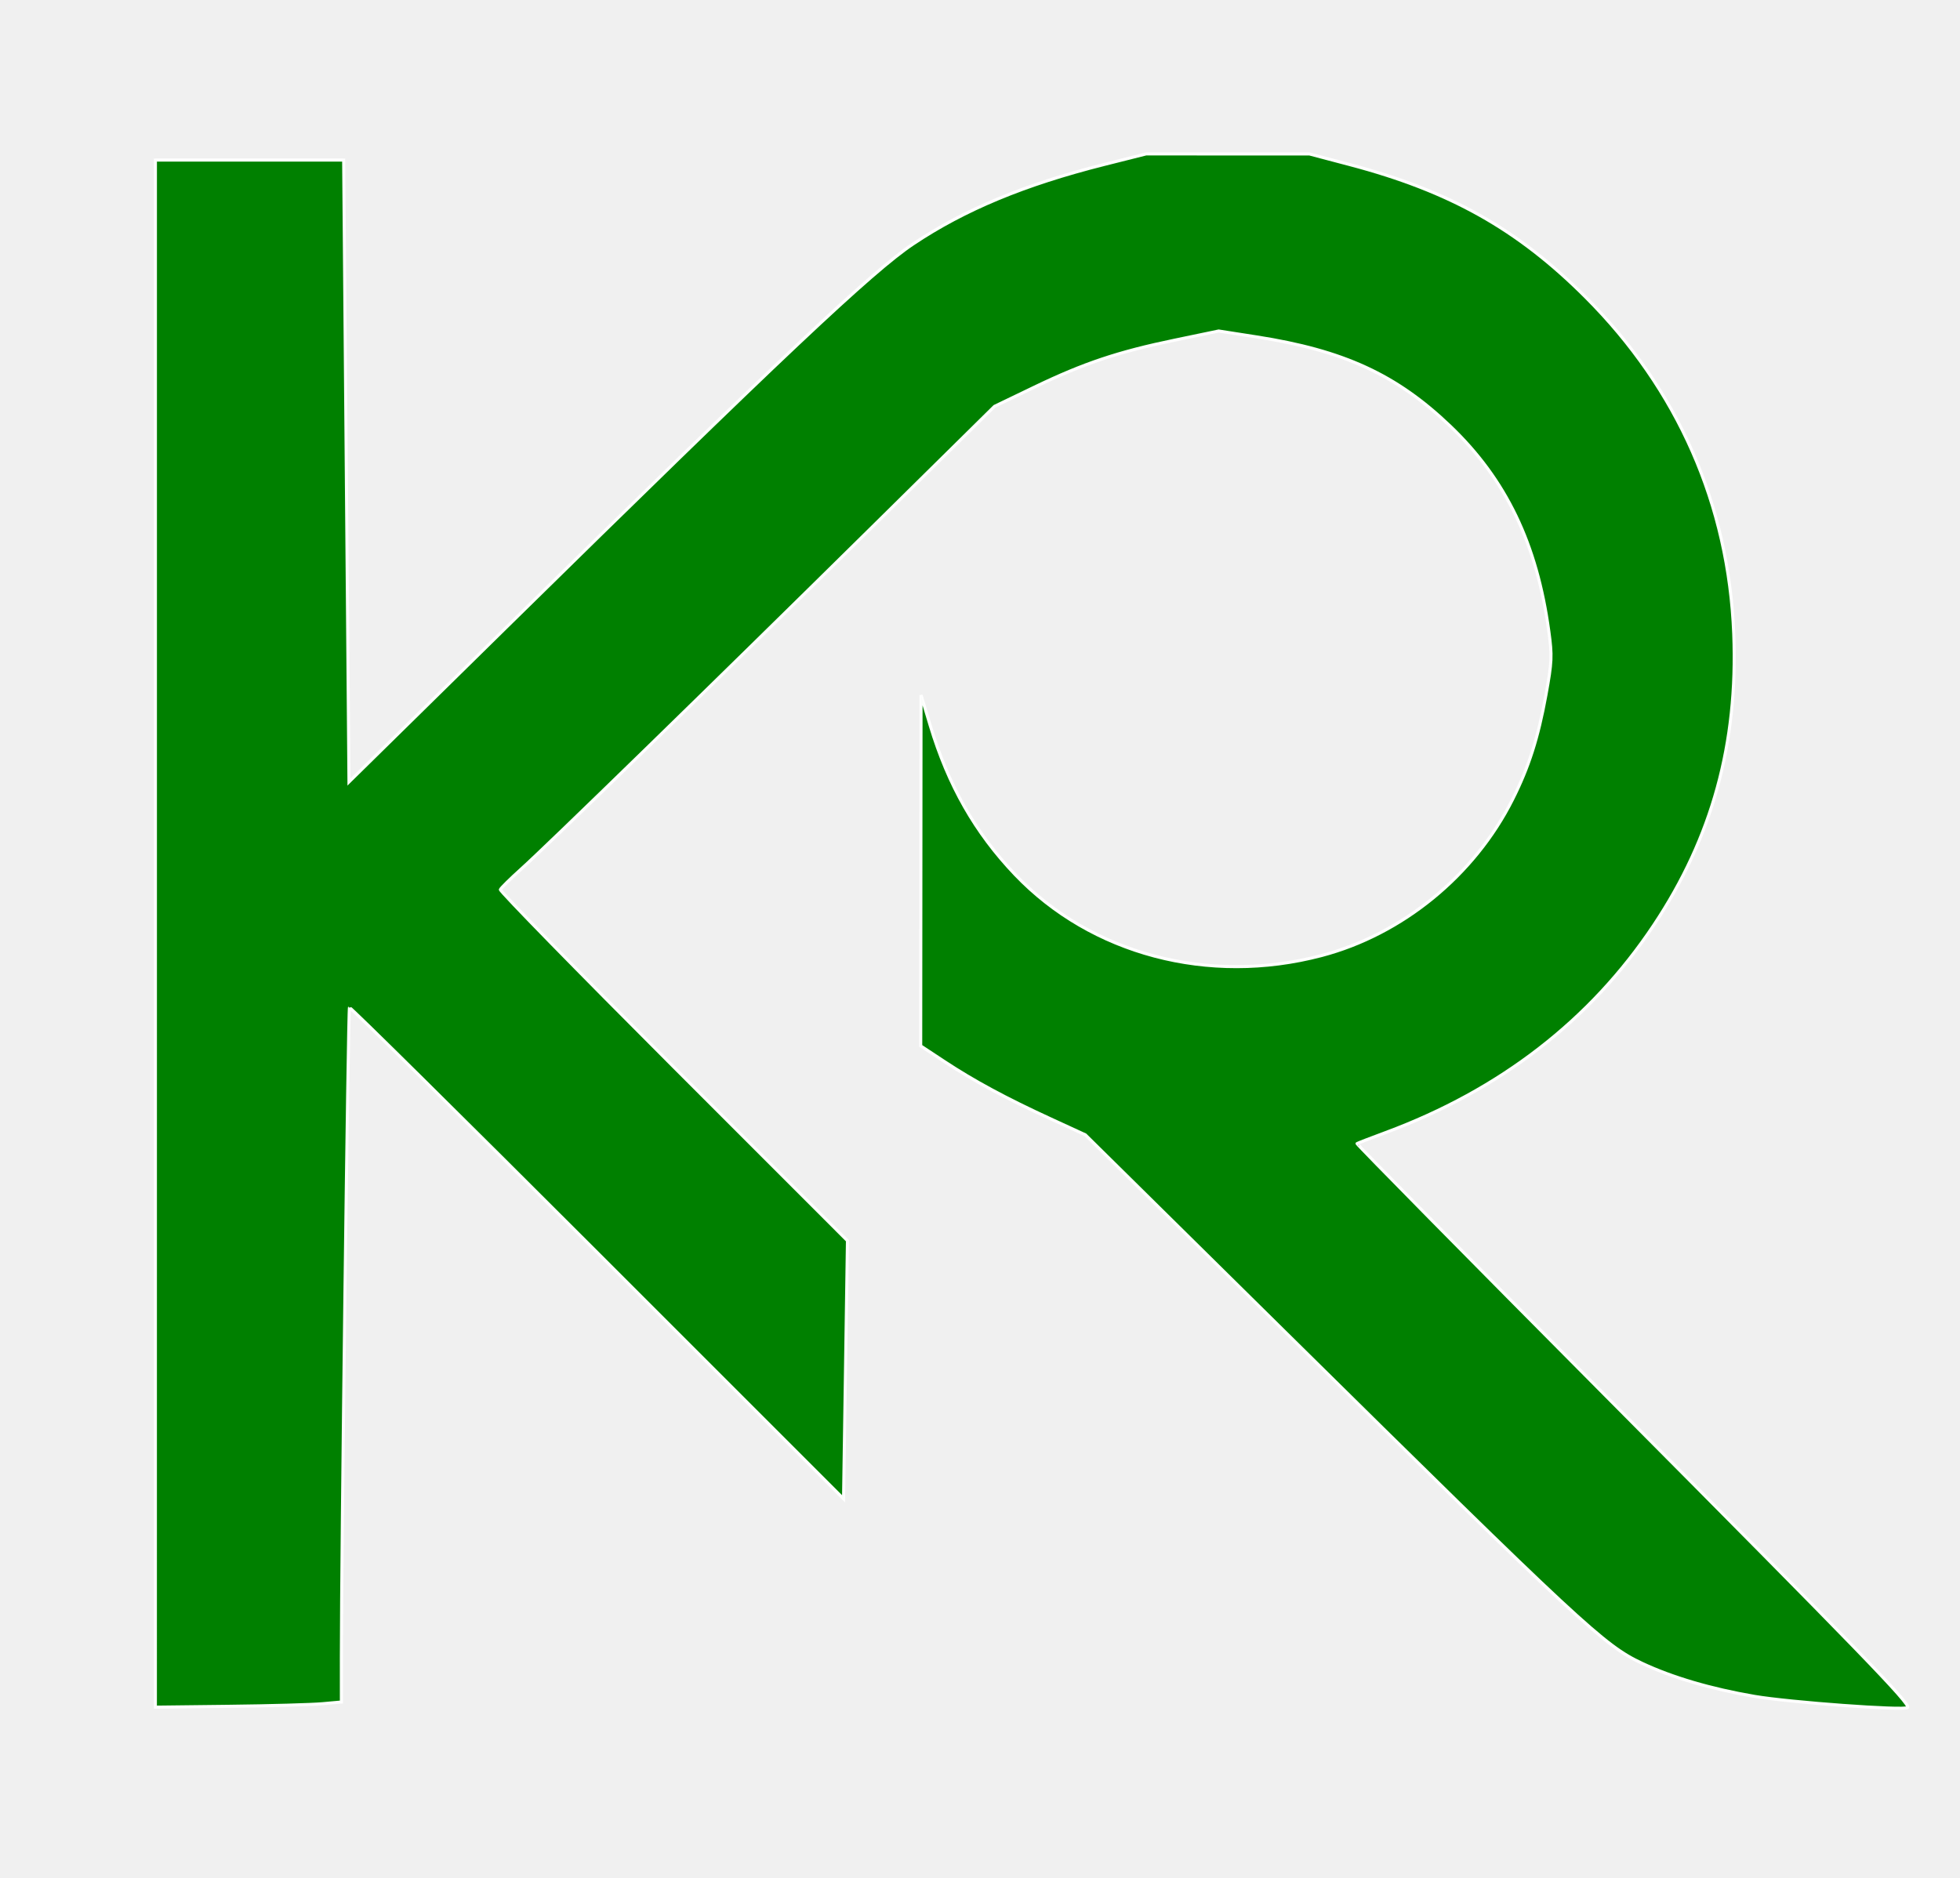
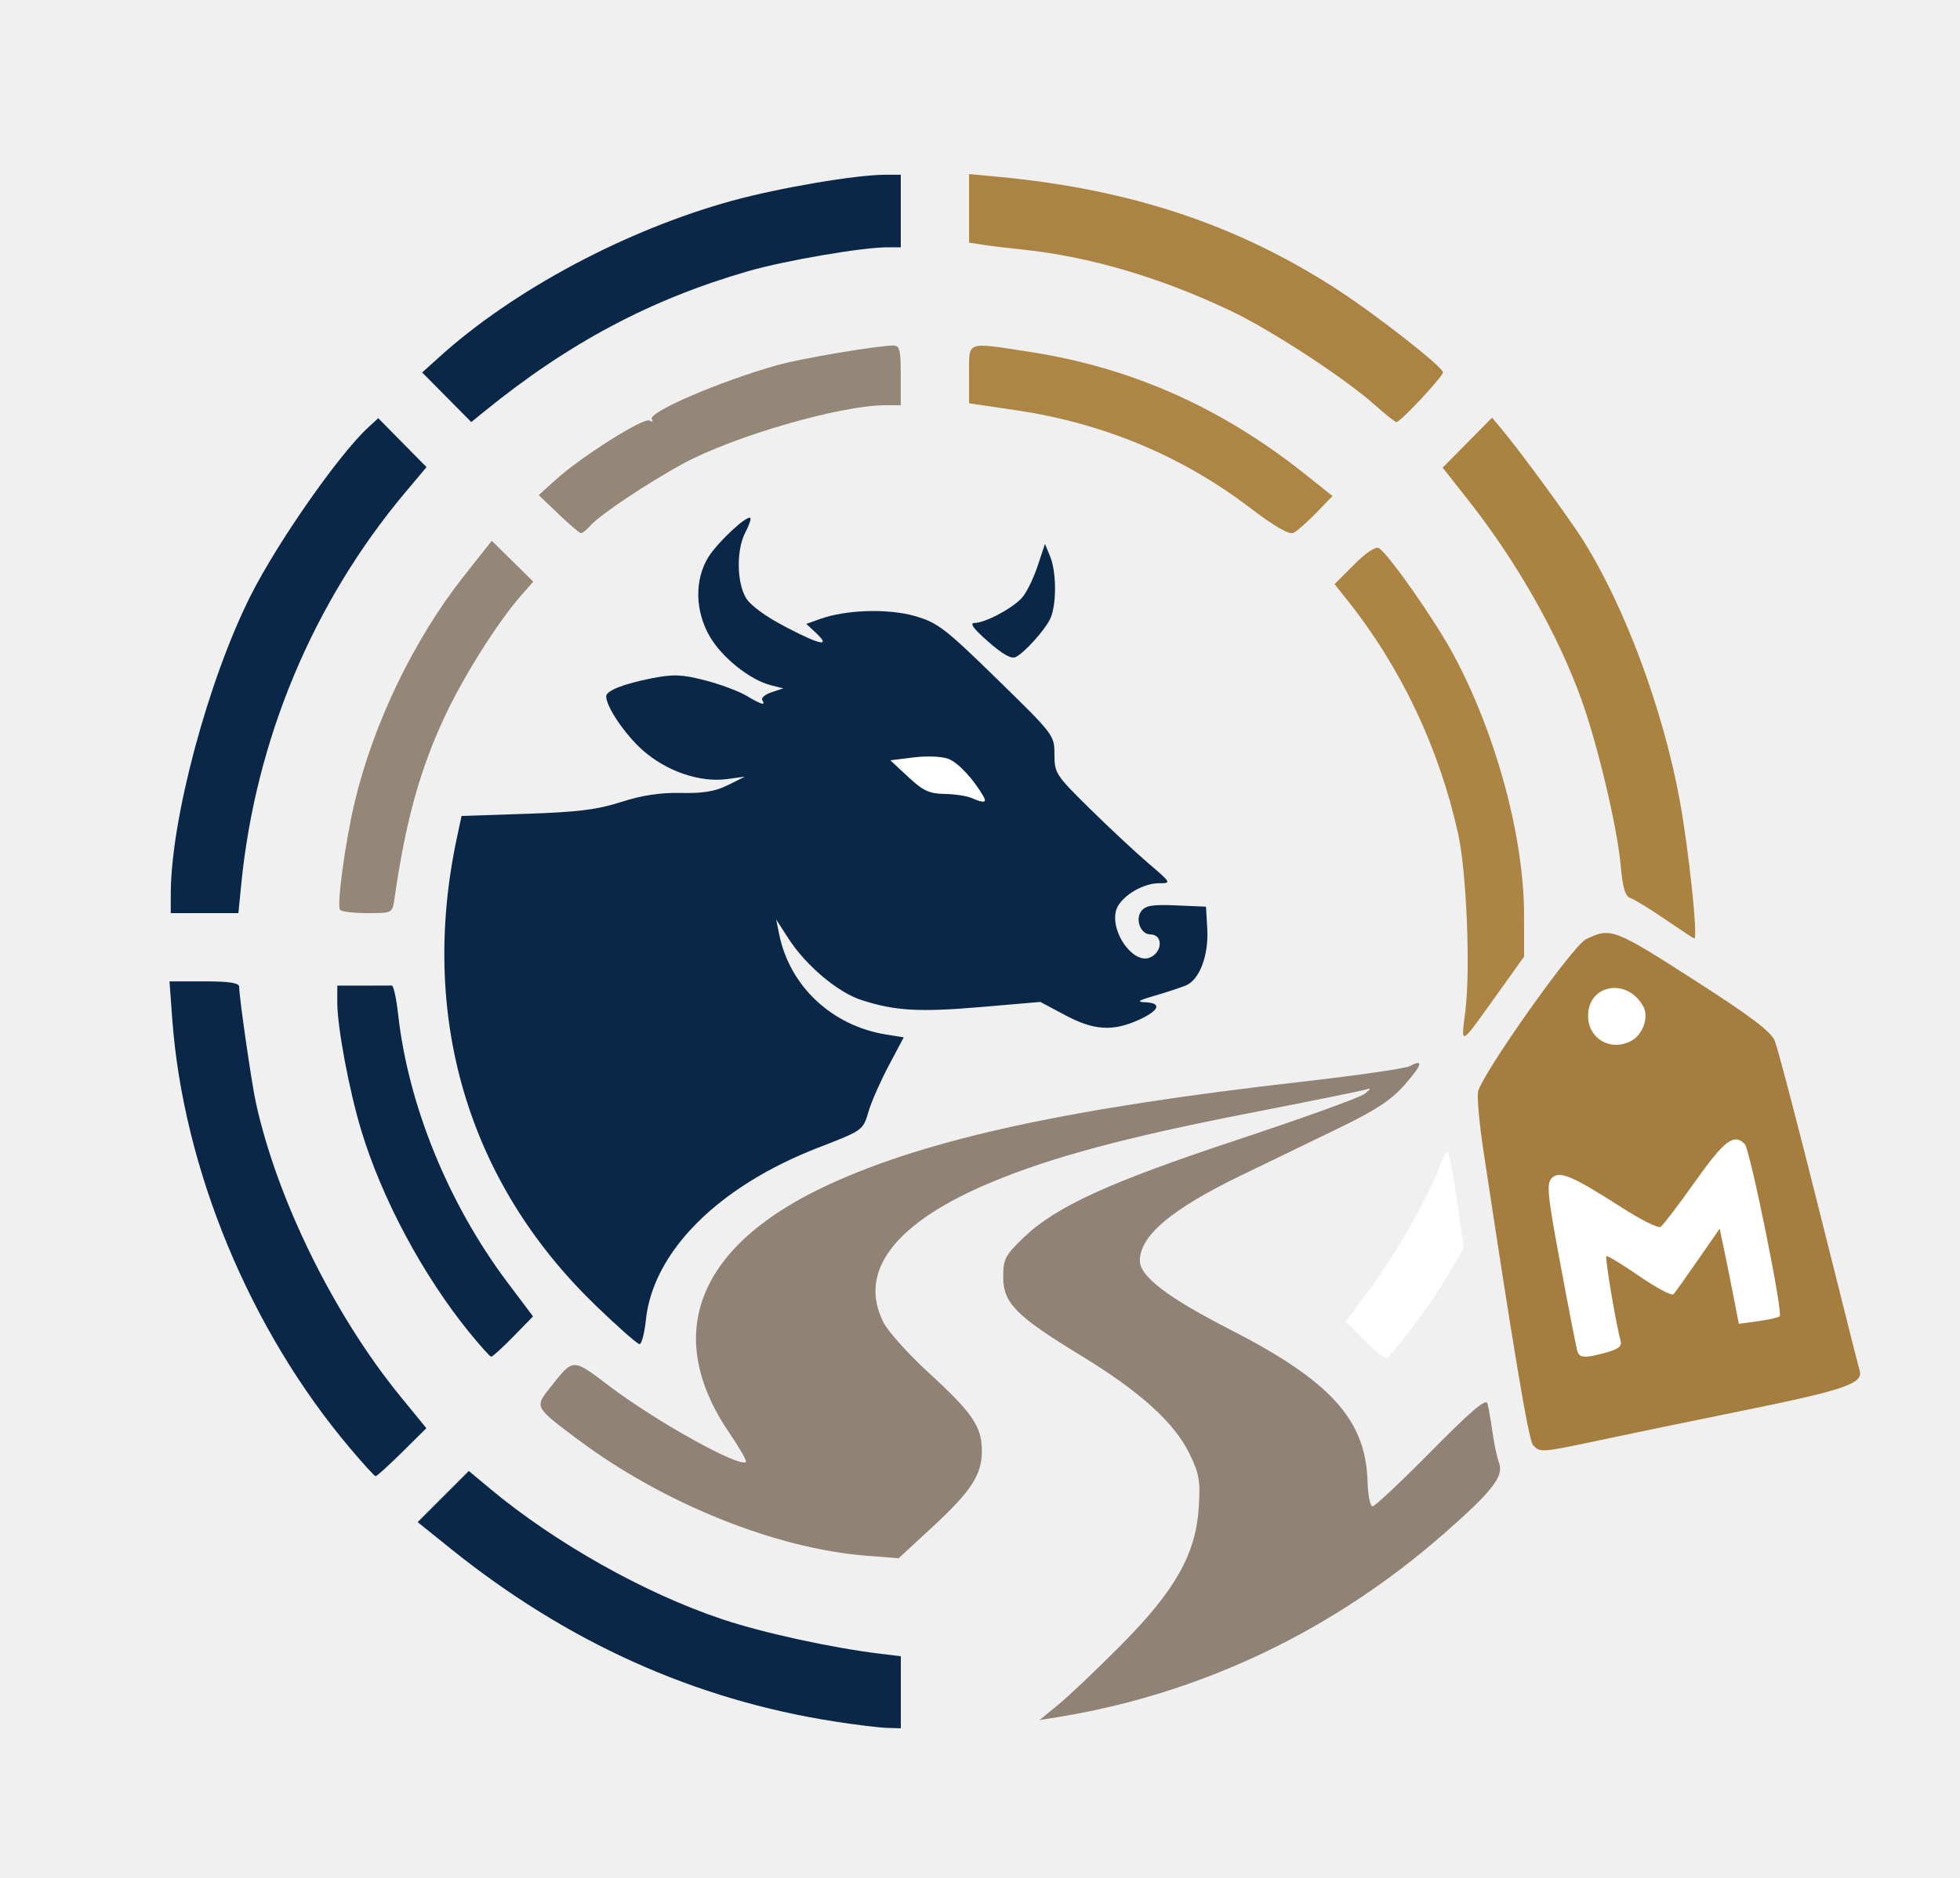
<svg xmlns="http://www.w3.org/2000/svg" width="48" height="46" fill="none" viewBox="0 0 48 46" version="1.1" id="svg534" xml:space="preserve">
  <mask id="a" width="48" height="46" x="0" y="0" maskUnits="userSpaceOnUse" style="mask-type:alpha">
    <path fill="#000" d="M25.842 44.938c-.664.844-2.021.375-2.021-.698V33.937a2.26 2.26 0 0 0-2.262-2.262H10.183c-.92 0-1.456-1.04-.92-1.788l7.48-10.471c1.07-1.498 0-3.579-1.842-3.579H1.133c-.92 0-1.456-1.04-.92-1.787L9.91.473c.214-.297.556-.474.92-.474h28.894c.92 0 1.456 1.04.92 1.788l-7.48 10.471c-1.07 1.498 0 3.578 1.842 3.578h11.377c.943 0 1.473 1.088.89 1.832L25.843 44.94z" style="fill:#000;fill-opacity:1" id="path362" />
  </mask>
  <defs id="defs532">
    <filter id="b" width="60.045" height="41.654" x="-19.77" y="16.149" color-interpolation-filters="sRGB" filterUnits="userSpaceOnUse">
      <feFlood flood-opacity="0" result="BackgroundImageFix" id="feFlood427" />
      <feBlend in="SourceGraphic" in2="BackgroundImageFix" result="shape" id="feBlend429" />
      <feGaussianBlur result="effect1_foregroundBlur_2002_17158" stdDeviation="7.659" id="feGaussianBlur431" />
    </filter>
    <filter id="c" width="90.34" height="51.437" x="-54.613" y="-7.533" color-interpolation-filters="sRGB" filterUnits="userSpaceOnUse">
      <feFlood flood-opacity="0" result="BackgroundImageFix" id="feFlood434" />
      <feBlend in="SourceGraphic" in2="BackgroundImageFix" result="shape" id="feBlend436" />
      <feGaussianBlur result="effect1_foregroundBlur_2002_17158" stdDeviation="7.659" id="feGaussianBlur438" />
    </filter>
    <filter id="d" width="79.355" height="29.4" x="-49.64" y="2.03" color-interpolation-filters="sRGB" filterUnits="userSpaceOnUse">
      <feFlood flood-opacity="0" result="BackgroundImageFix" id="feFlood441" />
      <feBlend in="SourceGraphic" in2="BackgroundImageFix" result="shape" id="feBlend443" />
      <feGaussianBlur result="effect1_foregroundBlur_2002_17158" stdDeviation="4.596" id="feGaussianBlur445" />
    </filter>
    <filter id="e" width="79.579" height="29.4" x="-45.045" y="20.029" color-interpolation-filters="sRGB" filterUnits="userSpaceOnUse">
      <feFlood flood-opacity="0" result="BackgroundImageFix" id="feFlood448" />
      <feBlend in="SourceGraphic" in2="BackgroundImageFix" result="shape" id="feBlend450" />
      <feGaussianBlur result="effect1_foregroundBlur_2002_17158" stdDeviation="4.596" id="feGaussianBlur452" />
    </filter>
    <filter id="f" width="79.579" height="29.4" x="-43.513" y="21.178" color-interpolation-filters="sRGB" filterUnits="userSpaceOnUse">
      <feFlood flood-opacity="0" result="BackgroundImageFix" id="feFlood455" />
      <feBlend in="SourceGraphic" in2="BackgroundImageFix" result="shape" id="feBlend457" />
      <feGaussianBlur result="effect1_foregroundBlur_2002_17158" stdDeviation="4.596" id="feGaussianBlur459" />
    </filter>
    <filter id="g" width="74.749" height="58.852" x="15.756" y="-17.901" color-interpolation-filters="sRGB" filterUnits="userSpaceOnUse">
      <feFlood flood-opacity="0" result="BackgroundImageFix" id="feFlood462" />
      <feBlend in="SourceGraphic" in2="BackgroundImageFix" result="shape" id="feBlend464" />
      <feGaussianBlur result="effect1_foregroundBlur_2002_17158" stdDeviation="7.659" id="feGaussianBlur466" />
    </filter>
    <filter id="h" width="61.377" height="25.362" x="23.548" y="2.284" color-interpolation-filters="sRGB" filterUnits="userSpaceOnUse">
      <feFlood flood-opacity="0" result="BackgroundImageFix" id="feFlood469" />
      <feBlend in="SourceGraphic" in2="BackgroundImageFix" result="shape" id="feBlend471" />
      <feGaussianBlur result="effect1_foregroundBlur_2002_17158" stdDeviation="4.596" id="feGaussianBlur473" />
    </filter>
    <filter id="i" width="61.377" height="25.362" x="23.548" y="2.284" color-interpolation-filters="sRGB" filterUnits="userSpaceOnUse">
      <feFlood flood-opacity="0" result="BackgroundImageFix" id="feFlood476" />
      <feBlend in="SourceGraphic" in2="BackgroundImageFix" result="shape" id="feBlend478" />
      <feGaussianBlur result="effect1_foregroundBlur_2002_17158" stdDeviation="4.596" id="feGaussianBlur480" />
    </filter>
    <filter id="j" width="56.045" height="63.649" x="-27.636" y="-22.853" color-interpolation-filters="sRGB" filterUnits="userSpaceOnUse">
      <feFlood flood-opacity="0" result="BackgroundImageFix" id="feFlood483" />
      <feBlend in="SourceGraphic" in2="BackgroundImageFix" result="shape" id="feBlend485" />
      <feGaussianBlur result="effect1_foregroundBlur_2002_17158" stdDeviation="4.596" id="feGaussianBlur487" />
    </filter>
    <filter id="k" width="54.814" height="64.646" x="20.116" y="-38.415" color-interpolation-filters="sRGB" filterUnits="userSpaceOnUse">
      <feFlood flood-opacity="0" result="BackgroundImageFix" id="feFlood490" />
      <feBlend in="SourceGraphic" in2="BackgroundImageFix" result="shape" id="feBlend492" />
      <feGaussianBlur result="effect1_foregroundBlur_2002_17158" stdDeviation="4.596" id="feGaussianBlur494" />
    </filter>
    <filter id="l" width="33.541" height="35.313" x="24.641" y="-11.323" color-interpolation-filters="sRGB" filterUnits="userSpaceOnUse">
      <feFlood flood-opacity="0" result="BackgroundImageFix" id="feFlood497" />
      <feBlend in="SourceGraphic" in2="BackgroundImageFix" result="shape" id="feBlend499" />
      <feGaussianBlur result="effect1_foregroundBlur_2002_17158" stdDeviation="4.596" id="feGaussianBlur501" />
    </filter>
    <filter id="m" width="54.814" height="64.646" x="-29.286" y="6.009" color-interpolation-filters="sRGB" filterUnits="userSpaceOnUse">
      <feFlood flood-opacity="0" result="BackgroundImageFix" id="feFlood504" />
      <feBlend in="SourceGraphic" in2="BackgroundImageFix" result="shape" id="feBlend506" />
      <feGaussianBlur result="effect1_foregroundBlur_2002_17158" stdDeviation="4.596" id="feGaussianBlur508" />
    </filter>
    <filter id="n" width="54.814" height="64.646" x="-29.286" y="6.009" color-interpolation-filters="sRGB" filterUnits="userSpaceOnUse">
      <feFlood flood-opacity="0" result="BackgroundImageFix" id="feFlood511" />
      <feBlend in="SourceGraphic" in2="BackgroundImageFix" result="shape" id="feBlend513" />
      <feGaussianBlur result="effect1_foregroundBlur_2002_17158" stdDeviation="4.596" id="feGaussianBlur515" />
    </filter>
    <filter id="o" width="54.814" height="64.646" x="8.244" y="-2.416" color-interpolation-filters="sRGB" filterUnits="userSpaceOnUse">
      <feFlood flood-opacity="0" result="BackgroundImageFix" id="feFlood518" />
      <feBlend in="SourceGraphic" in2="BackgroundImageFix" result="shape" id="feBlend520" />
      <feGaussianBlur result="effect1_foregroundBlur_2002_17158" stdDeviation="4.596" id="feGaussianBlur522" />
    </filter>
    <filter id="p" width="39.409" height="43.623" x="18.713" y="10.588" color-interpolation-filters="sRGB" filterUnits="userSpaceOnUse">
      <feFlood flood-opacity="0" result="BackgroundImageFix" id="feFlood525" />
      <feBlend in="SourceGraphic" in2="BackgroundImageFix" result="shape" id="feBlend527" />
      <feGaussianBlur result="effect1_foregroundBlur_2002_17158" stdDeviation="4.596" id="feGaussianBlur529" />
    </filter>
  </defs>
-   <path style="fill:#008000;stroke:#ffffff;stroke-width:0.075;stroke-opacity:0.984" d="M 3.806,22.87 V 3.921 h 2.305 2.305 l 0.065,7.617 0.065,7.617 3.808,-3.744 C 19.136,8.745 21.363,6.644 22.362,5.976 23.624,5.131 25.094,4.52 27.041,4.029 l 1.025,-0.258 2.001,2.367e-4 2.001,2.368e-4 0.985,0.26 c 2.452,0.647 4.113,1.58 5.777,3.245 2.263,2.263 3.505,5.088 3.629,8.255 0.105,2.677 -0.528,4.982 -1.959,7.131 -1.549,2.327 -3.764,4.041 -6.565,5.08 -0.37,0.137 -0.685,0.259 -0.701,0.27 -0.016,0.012 2.736,2.803 6.114,6.203 6.226,6.266 7.45,7.53 7.369,7.612 -0.079,0.079 -2.891,-0.127 -3.747,-0.273 -1.069,-0.183 -2.019,-0.463 -2.762,-0.813 -0.923,-0.434 -1.46,-0.934 -8.793,-8.171 l -4.835,-4.772 -0.852,-0.392 c -1.089,-0.501 -1.873,-0.924 -2.601,-1.404 l -0.579,-0.382 0.004,-4.297 0.004,-4.297 0.225,0.747 c 0.443,1.468 1.103,2.626 2.079,3.649 1.864,1.953 4.736,2.713 7.504,1.985 1.978,-0.52 3.74,-1.959 4.677,-3.822 0.399,-0.792 0.628,-1.509 0.819,-2.562 0.147,-0.811 0.154,-0.955 0.07,-1.565 C 37.639,13.318 36.882,11.746 35.516,10.439 34.199,9.179 32.909,8.585 30.77,8.252 L 29.845,8.108 28.77,8.332 C 27.376,8.621 26.545,8.9 25.337,9.481 L 24.355,9.954 21.302,12.967 c -3.842,3.792 -7.901,7.748 -8.535,8.318 -0.267,0.24 -0.498,0.468 -0.513,0.506 -0.015,0.038 1.891,1.988 4.236,4.335 l 4.264,4.266 -0.048,3.161 -0.048,3.161 -6.033,-6.033 C 11.306,27.363 8.576,24.664 8.558,24.682 8.526,24.714 8.359,38.188 8.36,40.597 l 3.812e-4,1.095 -0.467,0.042 c -0.257,0.023 -1.282,0.052 -2.277,0.063 l -1.811,0.021 z" id="path920" />
+   <g id="g15752" transform="matrix(0.7110181,0,0,0.7110181,-105.4581,-25.89757)">
+     <path style="fill:#ab8342;fill-opacity:1;stroke-width:0.147" d="m 195.667,50.368 c -1.019,-0.909 -3.55,-2.564 -4.927,-3.221 -2.43,-1.16 -4.899,-1.888 -7.204,-2.126 -0.485,-0.05 -1.097,-0.124 -1.36,-0.165 l -0.478,-0.074 v -1.181 -1.181 l 0.993,0.093 c 4.55,0.427 8.223,1.644 11.653,3.862 1.377,0.891 3.676,2.69 3.676,2.877 1.3e-4,0.144 -1.476,1.722 -1.602,1.713 -0.049,-0.003 -0.387,-0.272 -0.751,-0.597 z" id="path1950" />
+     <path style="fill:#0a2747;fill-opacity:1;stroke-width:0.147" d="m 163.707,50.11 -0.846,-0.854 0.592,-0.535 c 2.558,-2.311 6.429,-4.377 10.084,-5.382 1.619,-0.445 4.275,-0.896 5.276,-0.896 h 0.533 v 1.25 1.25 h -0.459 c -0.871,0 -3.533,0.457 -4.807,0.825 -3.354,0.97 -6.18,2.474 -9.079,4.831 l -0.449,0.365 z" id="path1948" />
+     <path style="fill:#948777;fill-opacity:1;stroke-width:0.147" d="m 167.559,54.134 -0.685,-0.653 0.589,-0.532 c 0.89,-0.804 3.035,-2.157 3.229,-2.037 0.098,0.06 0.131,0.041 0.078,-0.044 -0.147,-0.238 2.34,-1.31 4.344,-1.871 0.803,-0.225 3.431,-0.668 3.974,-0.67 0.221,-7.35e-4 0.257,0.146 0.257,1.028 v 1.029 h -0.528 c -1.541,0 -5.217,1.062 -6.971,2.014 -1.196,0.649 -2.833,1.741 -3.171,2.114 -0.141,0.156 -0.296,0.282 -0.344,0.28 -0.048,-0.002 -0.396,-0.297 -0.772,-0.657 z" id="path1946" />
+     <path style="fill:#ad8646;fill-opacity:1;stroke-width:0.147" d="m 191.348,53.899 c -2.327,-1.768 -5.026,-2.894 -7.995,-3.336 L 181.698,50.317 V 49.321 c 0,-1.167 -0.132,-1.117 2.059,-0.78 3.523,0.541 6.615,1.912 9.51,4.215 l 0.95,0.756 -0.561,0.579 c -0.309,0.319 -0.66,0.629 -0.782,0.689 -0.15,0.075 -0.636,-0.206 -1.526,-0.881 z" id="path1944" />
+     <path style="fill:#0a2747;fill-opacity:1;stroke-width:0.147" d="m 182.36,58.532 c -0.51,-0.447 -0.655,-0.645 -0.472,-0.647 0.367,-0.004 1.299,-0.499 1.631,-0.866 0.152,-0.168 0.393,-0.655 0.535,-1.082 l 0.258,-0.776 0.181,0.441 c 0.225,0.55 0.219,1.715 -0.011,2.163 -0.208,0.403 -0.859,1.124 -1.167,1.29 -0.155,0.084 -0.44,-0.072 -0.956,-0.524 z" id="path1942" />
+     <path style="fill:#958777;fill-opacity:1;stroke-width:0.147" d="m 160.029,67.765 c -0.11,-0.178 0.18,-2.315 0.499,-3.671 0.643,-2.732 2.049,-5.649 3.777,-7.834 l 0.953,-1.206 0.715,0.704 0.715,0.704 -0.43,0.49 c -0.78,0.888 -1.941,2.722 -2.583,4.08 -0.886,1.874 -1.378,3.643 -1.771,6.372 -0.069,0.477 -0.07,0.478 -0.936,0.478 -0.477,0 -0.899,-0.052 -0.939,-0.116 z" id="path1940" />
+     <path style="fill:#0a2747;fill-opacity:1;stroke-width:0.147" d="m 154.202,67.218 c 0,-2.556 1.281,-7.347 2.744,-10.261 0.918,-1.83 3.033,-4.861 4.047,-5.799 l 0.355,-0.328 0.831,0.843 0.831,0.843 -0.74,0.882 c -3.171,3.78 -5.15,8.514 -5.641,13.491 l -0.098,0.993 h -1.165 -1.165 z" id="path1938" />
+     <path style="fill:#aa8341;fill-opacity:1;stroke-width:0.147" d="m 205.666,68.091 c -0.526,-0.36 -1.063,-0.689 -1.193,-0.73 -0.177,-0.056 -0.262,-0.35 -0.336,-1.162 -0.117,-1.289 -0.79,-4.124 -1.346,-5.67 -0.813,-2.26 -2.231,-4.759 -3.902,-6.878 l -0.88,-1.116 0.851,-0.861 0.851,-0.861 0.344,0.411 c 0.619,0.739 2.306,3.041 2.779,3.792 1.449,2.302 2.764,5.837 3.339,8.969 0.316,1.723 0.64,4.792 0.503,4.77 -0.03,-0.005 -0.484,-0.303 -1.01,-0.663 z" id="path1936" />
+     <path style="fill:#ac8443;fill-opacity:1;stroke-width:0.147" d="m 198.793,71.241 c 0.177,-1.413 0.04,-4.776 -0.248,-6.08 -0.654,-2.964 -1.965,-5.732 -3.815,-8.056 l -0.444,-0.557 0.675,-0.675 c 0.412,-0.412 0.743,-0.632 0.851,-0.566 0.339,0.21 1.915,2.457 2.559,3.65 1.467,2.718 2.439,6.289 2.442,8.975 l 0.002,1.448 -0.805,1.125 c -1.455,2.035 -1.372,1.984 -1.216,0.736 z" id="path1934" />
+     <path style="fill:#0a2747;fill-opacity:1;stroke-width:0.147" d="m 168.81,81.372 c -4.386,-4.242 -6.068,-9.954 -4.747,-16.116 l 0.155,-0.721 2.234,-0.075 c 1.773,-0.059 2.446,-0.143 3.263,-0.407 0.717,-0.232 1.341,-0.326 2.059,-0.311 0.764,0.016 1.181,-0.053 1.617,-0.27 l 0.588,-0.292 -0.62,0.084 c -0.926,0.125 -2.075,-0.266 -2.892,-0.985 -0.612,-0.539 -1.268,-1.504 -1.268,-1.867 0,-0.193 0.597,-0.429 1.578,-0.622 0.733,-0.144 1.028,-0.133 1.815,0.069 0.517,0.132 1.16,0.371 1.429,0.529 0.539,0.318 0.679,0.357 0.553,0.154 -0.046,-0.074 0.099,-0.195 0.321,-0.269 l 0.404,-0.135 -0.426,-0.107 c -0.713,-0.179 -1.675,-0.943 -2.1,-1.669 -0.516,-0.88 -0.537,-1.963 -0.055,-2.744 0.316,-0.512 1.334,-1.461 1.446,-1.348 0.031,0.031 -0.048,0.257 -0.176,0.503 -0.306,0.591 -0.295,1.706 0.021,2.241 0.16,0.271 0.674,0.647 1.408,1.028 1.189,0.619 1.535,0.677 0.987,0.166 l -0.313,-0.291 0.487,-0.173 c 0.9,-0.32 2.344,-0.361 3.266,-0.093 0.774,0.225 1.033,0.424 2.823,2.173 1.958,1.912 1.971,1.93 1.971,2.592 0,0.641 0.047,0.714 1.213,1.862 0.667,0.657 1.576,1.505 2.019,1.884 0.799,0.683 0.802,0.689 0.368,0.69 -0.596,7.35e-4 -1.366,0.496 -1.481,0.954 -0.186,0.743 0.593,1.828 1.157,1.611 0.451,-0.173 0.474,-0.801 0.029,-0.801 -0.329,0 -0.531,-0.505 -0.318,-0.796 0.147,-0.2 0.38,-0.24 1.207,-0.204 l 1.026,0.044 0.044,0.759 c 0.053,0.914 -0.265,1.758 -0.735,1.954 -0.186,0.077 -0.669,0.236 -1.074,0.353 -0.565,0.163 -0.642,0.216 -0.331,0.227 0.59,0.022 0.495,0.283 -0.221,0.607 -0.895,0.406 -1.548,0.364 -2.537,-0.164 l -0.851,-0.454 -2.046,0.175 c -2.126,0.182 -2.952,0.134 -4.112,-0.239 -0.813,-0.261 -1.914,-1.188 -2.513,-2.114 l -0.429,-0.664 0.105,0.515 c 0.365,1.79 1.817,3.148 3.686,3.45 l 0.603,0.097 -0.515,0.971 c -0.283,0.534 -0.594,1.238 -0.691,1.564 -0.199,0.674 -0.182,0.661 -1.739,1.265 -3.448,1.337 -5.693,3.584 -5.937,5.943 -0.047,0.454 -0.145,0.826 -0.218,0.826 -0.073,0 -0.766,-0.612 -1.54,-1.36 z" id="path1930" />
+     <path style="fill:#0a2747;fill-opacity:1;stroke-width:0.147" d="m 164.478,82.319 c -1.6,-1.974 -3.001,-4.593 -3.712,-6.94 -0.423,-1.397 -0.829,-3.565 -0.829,-4.43 v -0.569 h 0.882 c 0.485,0 0.932,-0.002 0.993,-0.004 0.061,-0.003 0.16,0.444 0.221,0.993 0.347,3.13 1.732,6.528 3.762,9.231 l 0.884,1.176 -0.682,0.698 c -0.375,0.384 -0.717,0.695 -0.761,0.69 -0.043,-0.005 -0.384,-0.385 -0.758,-0.845 z" id="path1928" />
+     <path style="fill:#a57d3f;fill-opacity:1;stroke-width:0.147" d="m 201.117,86.199 c -0.148,-0.178 -0.673,-3.305 -1.712,-10.193 -0.125,-0.829 -0.207,-1.705 -0.181,-1.947 0.053,-0.511 3.257,-5.053 3.722,-5.277 0.851,-0.411 0.96,-0.37 3.691,1.381 1.969,1.262 2.677,1.795 2.81,2.115 0.098,0.235 0.78,2.833 1.515,5.772 0.735,2.94 1.369,5.457 1.41,5.594 0.13,0.441 -0.518,0.666 -3.911,1.355 -1.82,0.37 -4.086,0.838 -5.037,1.041 -2.017,0.431 -2.078,0.435 -2.306,0.16 z" id="path1920" />
+     <path style="fill:#0a2747;fill-opacity:1;stroke-width:0.147" d="m 160.378,86.318 c -3.453,-4.079 -5.748,-9.623 -6.126,-14.798 l -0.094,-1.287 h 1.198 c 0.859,0 1.199,0.052 1.201,0.184 0.006,0.403 0.427,3.316 0.579,4.007 0.732,3.334 2.693,7.316 4.986,10.122 l 0.883,1.081 -0.84,0.832 c -0.462,0.457 -0.872,0.828 -0.91,0.823 -0.038,-0.005 -0.433,-0.438 -0.878,-0.964 z" id="path1918" />
+     <path style="fill:#0a2747;fill-opacity:1;stroke-width:0.147" d="m 179.59,89.165 c -0.041,-0.101 -0.074,-0.018 -0.074,0.184 0,0.202 0.033,0.285 0.074,0.184 0.041,-0.101 0.041,-0.267 0,-0.368 z" id="path1916" />
+     <path style="fill:#908375;fill-opacity:1;stroke-width:0.147" d="m 184.786,95.139 c 0.364,-0.299 1.324,-1.211 2.134,-2.027 1.879,-1.894 2.584,-3.139 2.688,-4.746 0.06,-0.94 0.021,-1.165 -0.324,-1.87 -0.524,-1.071 -1.706,-2.137 -3.75,-3.382 -2.219,-1.352 -2.66,-1.799 -2.66,-2.693 0,-0.624 0.062,-0.743 0.701,-1.359 1.11,-1.07 2.942,-1.907 7.412,-3.387 2.238,-0.741 4.19,-1.447 4.338,-1.568 0.231,-0.189 0.234,-0.209 0.021,-0.143 -0.136,0.043 -1.956,0.411 -4.044,0.818 -4.2,0.82 -6.744,1.502 -8.818,2.365 -3.335,1.388 -4.634,3.073 -3.731,4.842 0.159,0.313 0.857,1.087 1.549,1.722 1.513,1.386 1.837,1.862 1.837,2.697 0,0.831 -0.362,1.385 -1.738,2.656 l -1.129,1.043 -1.103,-0.086 c -3.136,-0.245 -6.998,-1.8 -9.943,-4.003 -1.499,-1.122 -1.495,-1.113 -0.959,-1.789 0.812,-1.026 0.758,-1.024 2.033,-0.059 1.627,1.232 4.503,2.83 4.714,2.619 0.035,-0.035 -0.222,-0.483 -0.57,-0.994 -2.332,-3.42 -1.093,-6.494 3.457,-8.578 3.428,-1.57 8.287,-2.622 16.333,-3.535 1.857,-0.211 3.5,-0.45 3.652,-0.531 0.483,-0.259 0.418,-0.042 -0.195,0.656 -0.459,0.521 -0.986,0.866 -2.281,1.493 -0.926,0.448 -2.435,1.179 -3.352,1.623 -2.385,1.154 -3.478,2.075 -3.478,2.93 0,0.544 0.949,1.27 3.114,2.378 3.457,1.771 4.667,3.108 4.728,5.224 0.014,0.475 0.091,0.864 0.172,0.865 0.081,4.5e-4 0.989,-0.852 2.017,-1.895 1.364,-1.382 1.889,-1.83 1.94,-1.655 0.038,0.133 0.116,0.572 0.172,0.976 0.056,0.404 0.159,0.887 0.228,1.073 0.172,0.461 -0.212,0.96 -1.857,2.407 -3.849,3.386 -8.432,5.566 -13.381,6.362 l -0.588,0.095 z" id="path1914" />
+     <path style="fill:#0a2747;fill-opacity:1;stroke-width:0.147" d="m 177.071,95.732 c -4.823,-0.749 -9.219,-2.728 -13.231,-5.956 l -1.135,-0.913 0.881,-0.881 0.881,-0.881 0.713,0.595 c 2.26,1.886 5.336,3.617 8.019,4.514 1.401,0.469 3.768,0.985 5.45,1.189 l 0.698,0.085 v 1.241 1.241 l -0.478,-0.014 c -0.263,-0.008 -1.072,-0.106 -1.797,-0.219 z" id="path1912" />
+     <path style="fill:#ffffff;fill-opacity:1;stroke-width:0.147" d="m 195.347,82.636 -0.679,-0.679 0.848,-1.144 c 0.889,-1.2 2.037,-3.21 2.368,-4.147 0.107,-0.303 0.237,-0.551 0.288,-0.551 0.052,0 0.2,0.744 0.33,1.654 l 0.236,1.654 -0.592,1.001 c -0.476,0.804 -1.373,2.036 -2.028,2.782 -0.052,0.059 -0.4,-0.198 -0.773,-0.571 z" id="path1926" />
+     <path style="fill:#ffffff;fill-opacity:1;stroke-width:0.147" d="m 204.506,72.283 c 0.398,-0.213 0.613,-0.815 0.419,-1.177 -0.54,-1.008 -1.906,-0.783 -1.906,0.314 0,0.79 0.779,1.242 1.487,0.863 z" id="path1924" />
+     <path style="fill:#ffffff;fill-opacity:1;stroke-width:0.147" d="m 203.651,83.016 c 0.419,-0.116 0.541,-0.217 0.487,-0.404 -0.15,-0.522 -0.544,-2.858 -0.49,-2.911 0.031,-0.031 0.541,0.278 1.133,0.686 0.592,0.408 1.124,0.689 1.181,0.624 0.058,-0.065 0.439,-0.599 0.847,-1.188 l 0.742,-1.07 0.148,0.703 c 0.082,0.387 0.23,1.124 0.33,1.639 l 0.182,0.936 0.664,-0.091 c 0.365,-0.05 0.7,-0.127 0.743,-0.17 0.121,-0.121 -1.022,-5.753 -1.204,-5.935 -0.374,-0.374 -0.702,-0.124 -1.713,1.302 -0.57,0.804 -1.105,1.504 -1.187,1.555 -0.083,0.051 -0.67,-0.24 -1.305,-0.648 -1.738,-1.115 -2.175,-1.3 -2.44,-1.035 -0.19,0.19 -0.153,0.554 0.303,3.006 0.285,1.535 0.547,2.873 0.582,2.974 0.077,0.224 0.272,0.229 0.999,0.027 z" id="path1922" />
+     <path style="fill:#ffffff;fill-opacity:1;stroke-width:0.147" d="m 182.2,63.874 c -0.339,-0.599 -0.876,-1.178 -1.215,-1.307 -0.221,-0.085 -0.739,-0.106 -1.194,-0.05 l -0.804,0.1 0.615,0.574 c 0.509,0.475 0.723,0.575 1.245,0.584 0.347,0.006 0.763,0.067 0.925,0.137 0.425,0.183 0.546,0.172 0.428,-0.037 z" id="path1932" />
+   </g>
</svg>
